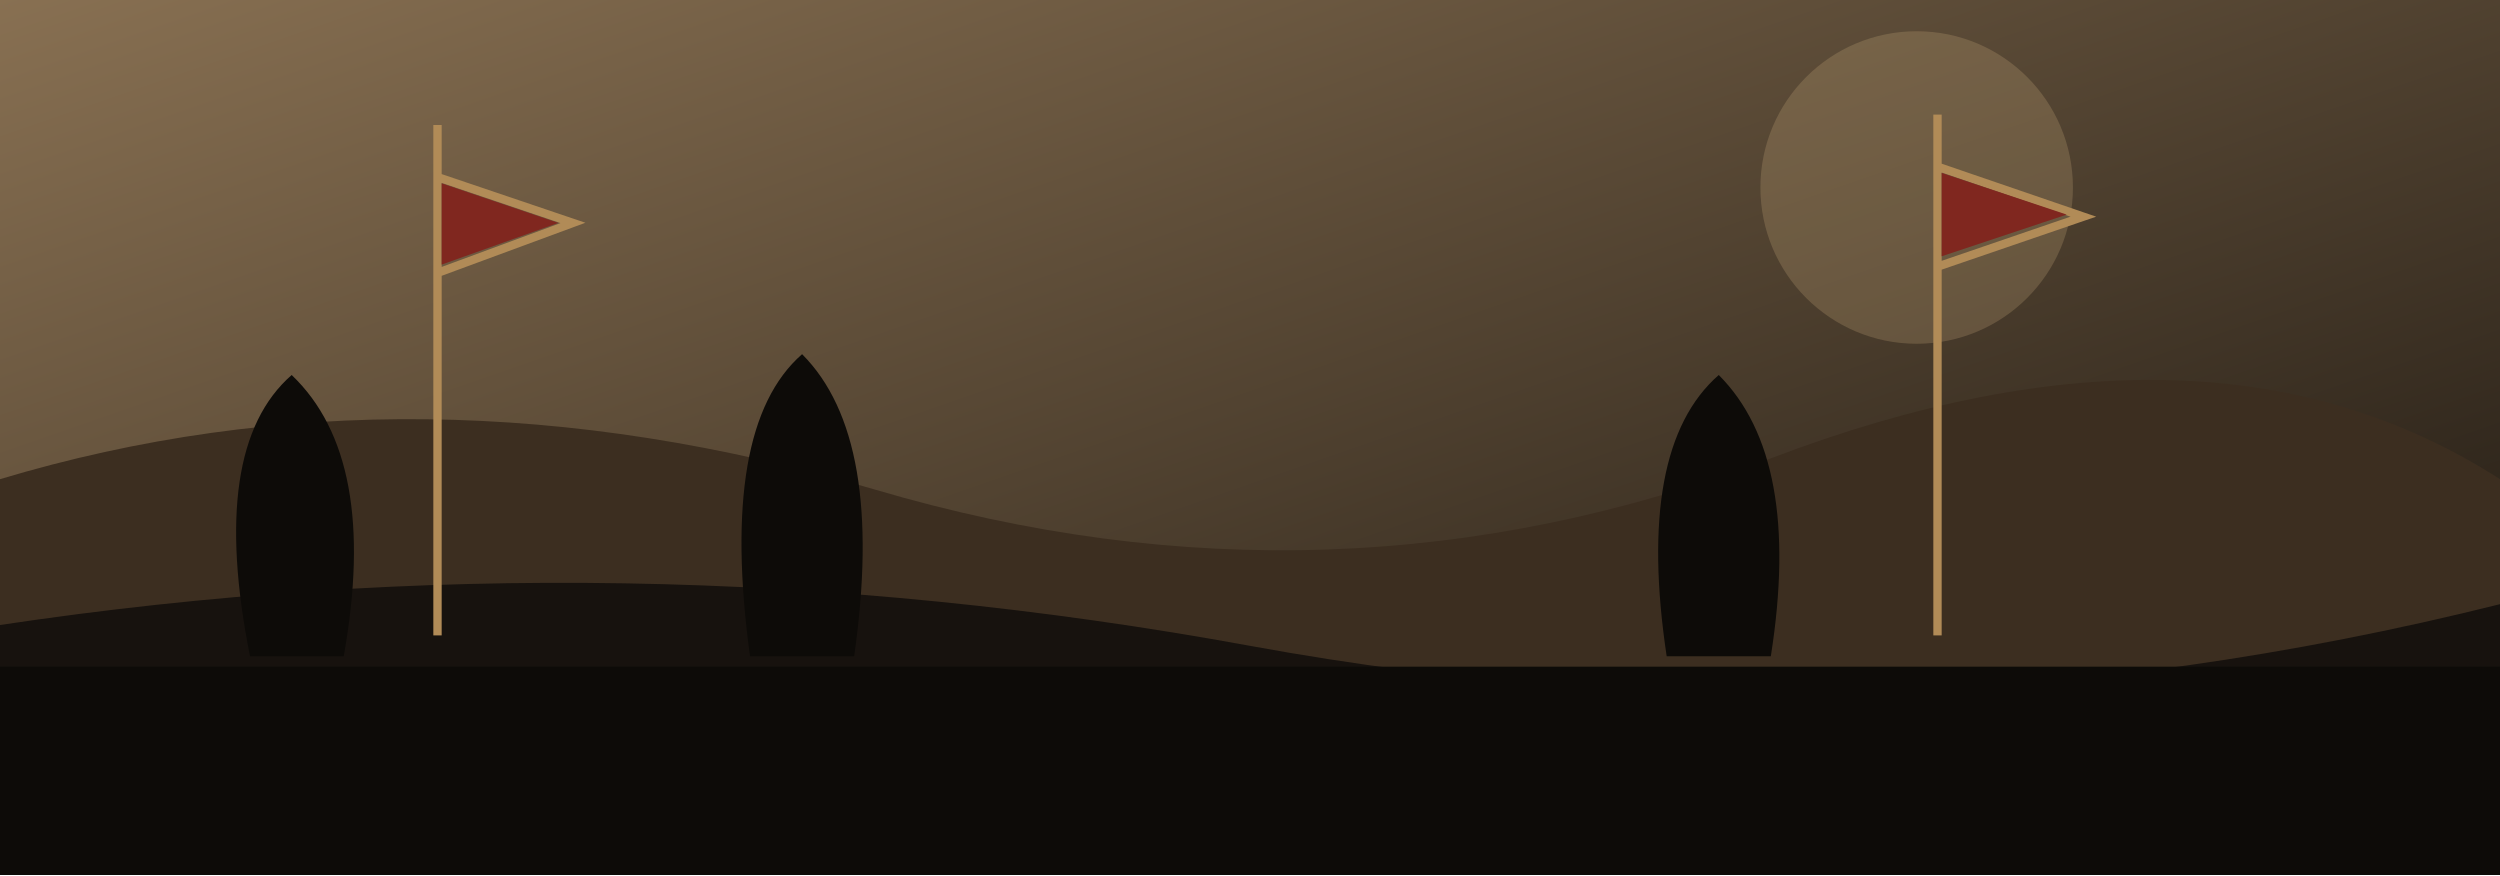
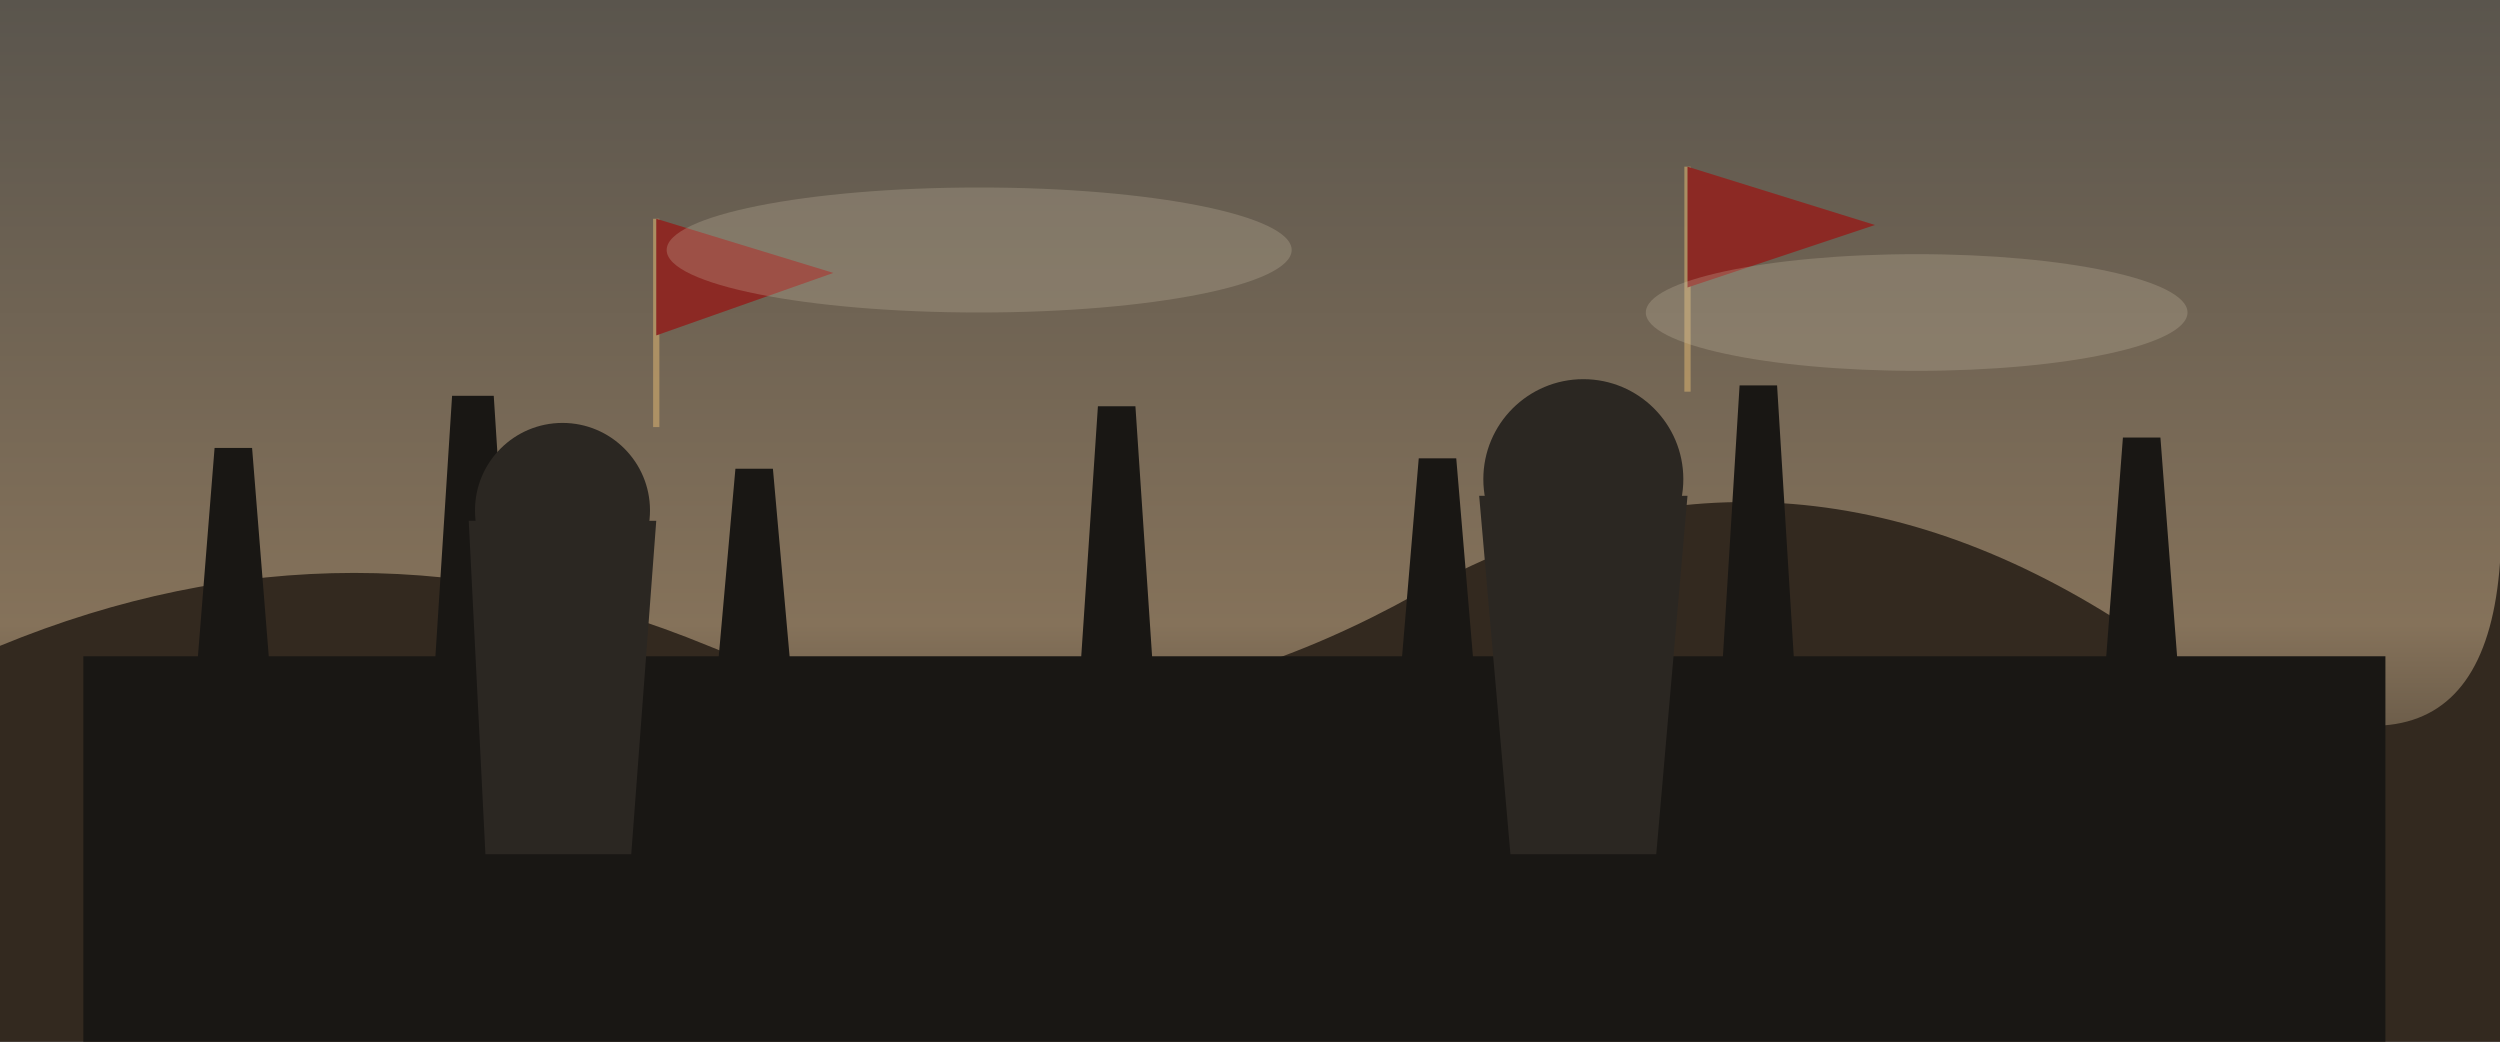
- <svg xmlns="http://www.w3.org/2000/svg" viewBox="0 0 1200 420">
+ <svg xmlns="http://www.w3.org/2000/svg" viewBox="0 0 1200 500" preserveAspectRatio="xMidYMid slice">
  <defs>
-     <linearGradient id="a" y2="1">
-       <stop stop-color="#887052" />
-       <stop offset="1" stop-color="#17120d" />
+     <linearGradient id="a" x2="0" y2="1">
+       <stop stop-color="#5a554d" />
+       <stop offset=".6" stop-color="#85725a" />
+       <stop offset="1" stop-color="#241f1a" />
    </linearGradient>
  </defs>
-   <rect width="1200" height="420" fill="url(#a)" />
-   <circle cx="920" cy="90" r="75" fill="#d8b783" opacity=".22" />
-   <path d="M0 230Q200 170 420 235T850 220T1200 230V420H0" fill="#3c2e20" />
-   <path d="M0 300Q300 255 600 310T1200 290V420H0" fill="#17120e" />
-   <g fill="#0d0b08">
-     <path d="M0 320h1200v100H0z" />
-     <path d="M120 315q-20-100 20-135 42 40 25 135M360 315q-15-110 25-145 40 40 25 145M800 315q-15-100 25-135 40 40 25 135" />
+   <rect width="1200" height="500" fill="url(#a)" />
+   <path d="M0 310Q170 240 340 310T680 285T1020 300T1200 270V500H0Z" fill="#33291f" />
+   <g fill="#191714">
+     <path d="M40 315h55l8-100h18l8 100h80l8-125h20l8 125h100l8-90h18l8 90h140l8-120h18l8 120h120l8-95h18l8 95h120l8-130h18l8 130h150l8-105h18l8 105h100v185H40Z" />
  </g>
-   <g stroke="#b18b57" stroke-width="4" fill="none">
-     <path d="M210 60v245m0-220 65 22-65 24M930 55v250m0-225 70 24-70 24" />
+   <g fill="#2b2722">
+     <circle cx="270" cy="245" r="42" />
+     <path d="M225 250h90l-12 160h-70Z" />
+     <circle cx="760" cy="230" r="48" />
+     <path d="M710 238h100l-15 172H725Z" />
  </g>
-   <g fill="#80271f">
-     <path d="M212 88l56 19-56 20zM932 83l60 20-60 20z" />
+   <g stroke="#c4a36b" stroke-width="3" opacity=".7">
+     <path d="M315 205v-100" />
+     <path d="M810 188V80" />
+   </g>
+   <g fill="#8c2924">
+     <path d="M315 105l85 26-85 30Z" />
+     <path d="M810 80l90 28-90 30Z" />
+   </g>
+   <g fill="#d0c4ac" opacity=".25">
+     <ellipse cx="470" cy="120" rx="150" ry="30" />
+     <ellipse cx="920" cy="150" rx="130" ry="28" />
  </g>
</svg>
